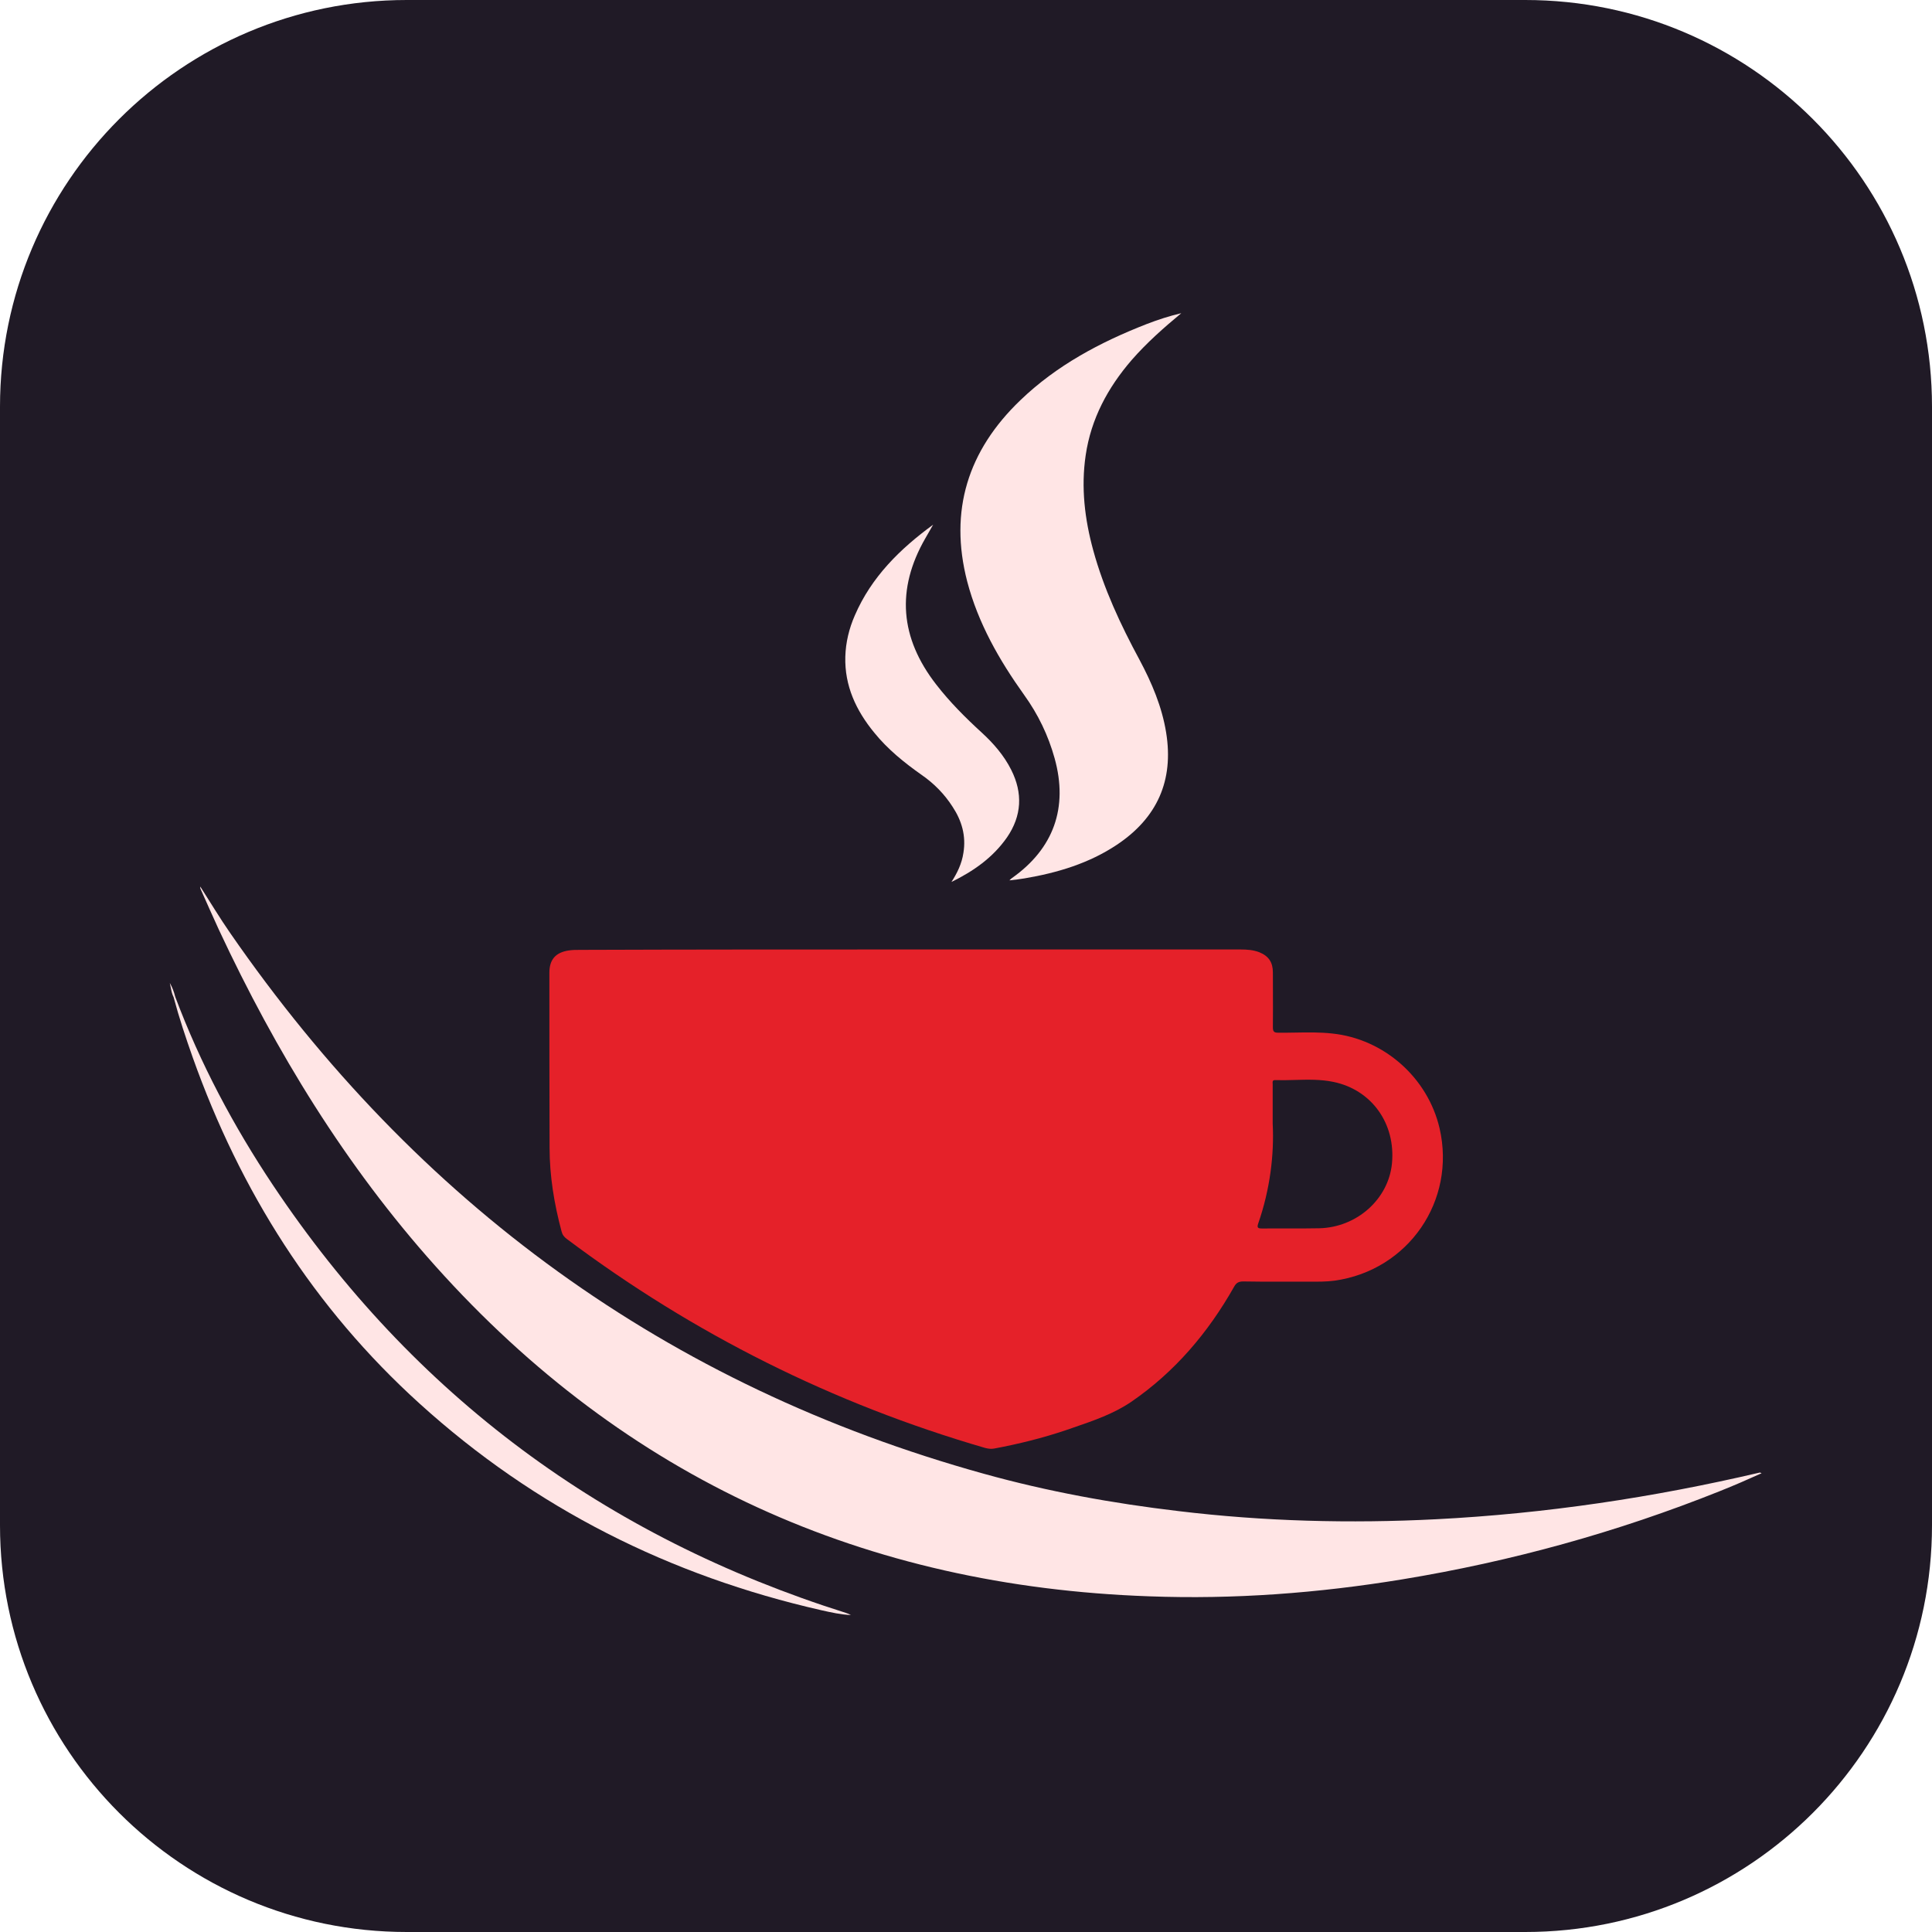
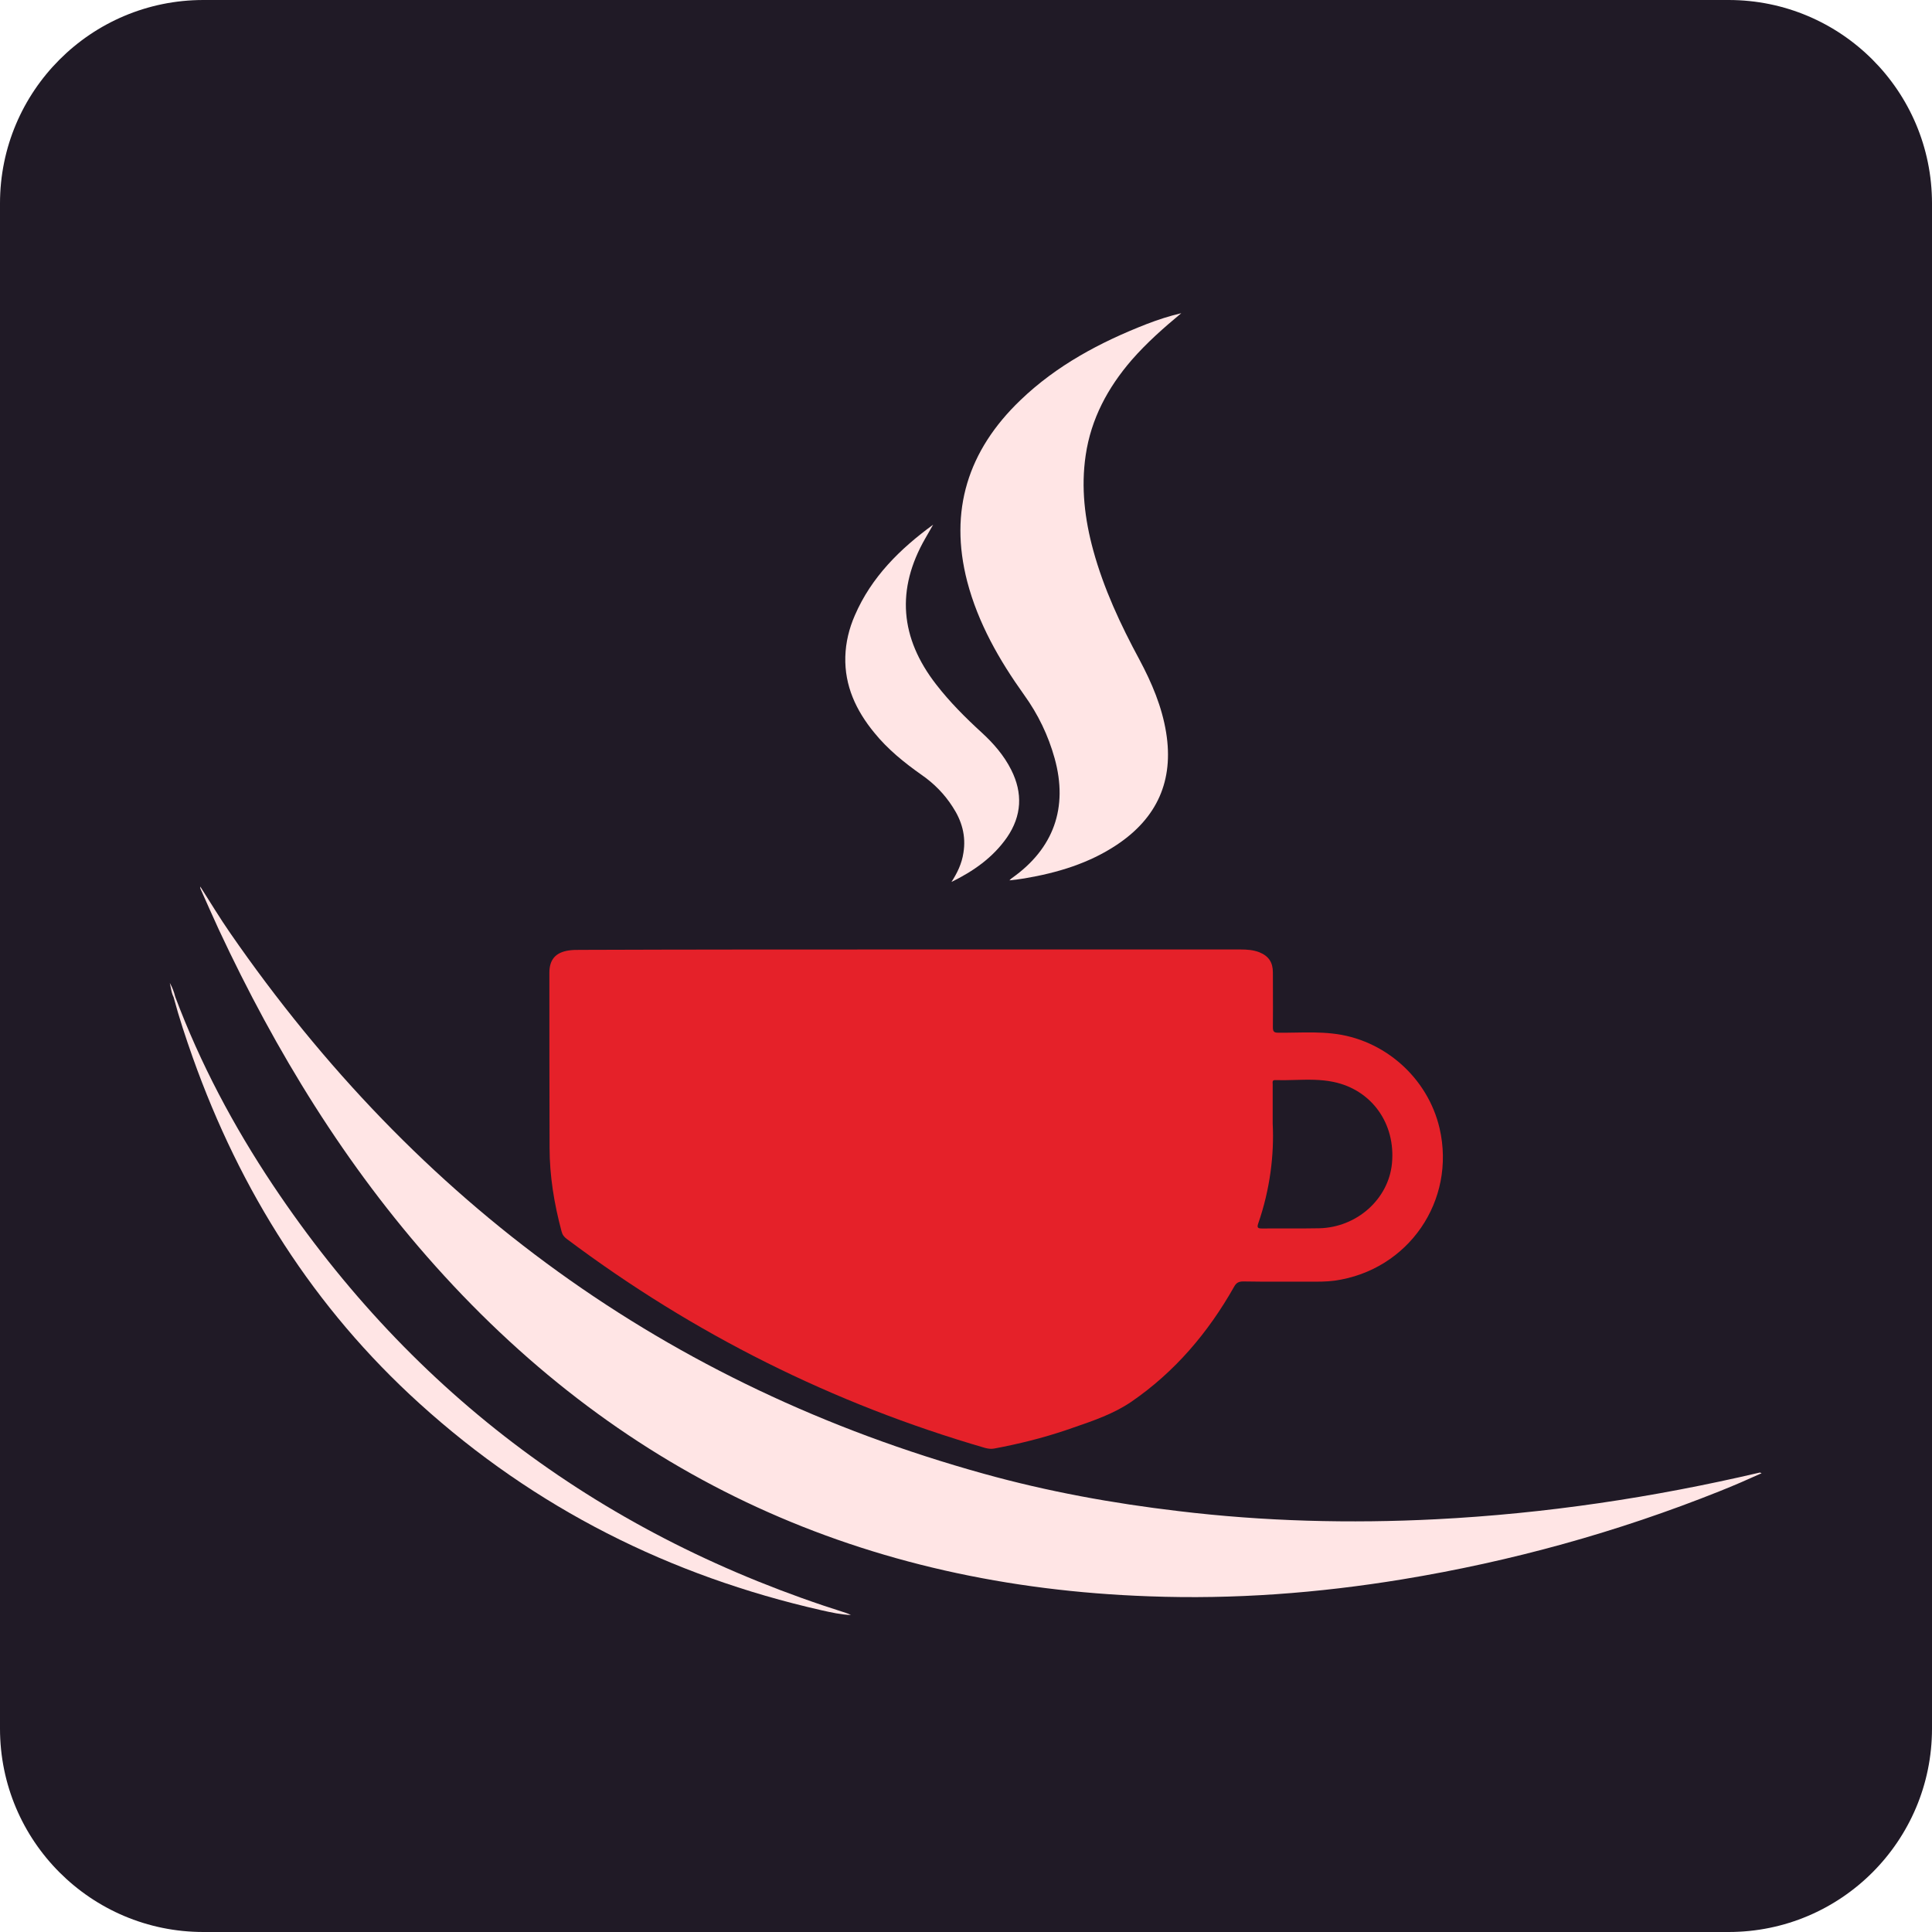
<svg xmlns="http://www.w3.org/2000/svg" width="247" height="247" viewBox="0 0 247 247" fill="none">
-   <rect width="247" height="247" rx="52" fill="#201A26" />
+   <rect width="247" height="247" rx="26" fill="#201A26" />
  <path d="M25.603 113.342C26.902 115.379 28.098 117.365 29.422 119.275C53.304 153.825 85.232 177.172 125.816 188.425C133.964 190.691 142.238 192.194 150.64 193.186C161.614 194.51 172.613 194.79 183.612 194.23C197.564 193.517 211.338 191.455 224.934 188.273C225.011 188.247 225.087 188.273 225.214 188.349C224.323 188.731 223.458 189.138 222.567 189.52C221.675 189.902 220.759 190.284 219.868 190.64C206.756 195.885 193.211 199.628 179.258 201.919C168.539 203.676 157.769 204.491 146.923 204.084C110.591 202.811 80.013 189.062 55.672 161.87C44.164 149.012 35.278 134.475 27.997 118.893C27.182 117.136 26.418 115.379 25.629 113.622C25.603 113.597 25.603 113.521 25.603 113.342Z" fill="#FFE5E5" />
  <path d="M151.023 40.041C148.783 41.9 146.593 43.835 144.684 46.024C141.628 49.563 139.49 53.535 138.802 58.194C138.191 62.319 138.675 66.367 139.77 70.365C141.119 75.278 143.258 79.861 145.677 84.342C147.255 87.296 148.554 90.351 149.088 93.661C150.081 99.797 147.942 104.558 142.799 107.995C139.21 110.388 135.187 111.585 130.986 112.298C130.375 112.4 129.764 112.476 129.051 112.553C129.204 112.4 129.28 112.323 129.356 112.272C134.703 108.504 136.587 103.259 134.83 96.945C134.016 94.017 132.717 91.319 130.935 88.849C127.752 84.393 125.053 79.683 123.653 74.336C121.311 65.272 123.755 57.583 130.451 51.167C135.085 46.712 140.635 43.758 146.568 41.441C148.019 40.881 149.496 40.398 151.023 40.041Z" fill="#FFE5E5" />
  <path d="M121.641 112.756C122.38 111.61 122.965 110.413 123.169 109.038C123.526 106.874 122.965 104.939 121.794 103.157C120.75 101.527 119.426 100.178 117.848 99.083C115.607 97.505 113.494 95.799 111.763 93.66C109.446 90.834 107.969 87.677 108.071 83.96C108.122 82.126 108.555 80.344 109.293 78.664C111.406 73.775 115.047 70.186 119.299 67.079C118.968 67.665 118.637 68.225 118.306 68.811C114.538 75.354 115.073 81.566 119.681 87.499C121.412 89.739 123.424 91.751 125.511 93.66C127.014 95.035 128.363 96.588 129.28 98.421C130.782 101.4 130.629 104.303 128.745 107.052C126.937 109.649 124.442 111.381 121.641 112.756Z" fill="#FFE5E5" />
-   <path d="M22.397 127.421C25.605 135.976 29.857 143.97 34.924 151.558C52.873 178.418 77.366 196.495 108.123 206.196C108.352 206.272 108.555 206.349 108.784 206.476C107.511 206.425 106.264 206.145 105.016 205.865C85.641 201.46 68.404 192.829 53.637 179.437C40.143 167.216 30.723 152.296 24.638 135.186C23.747 132.666 22.906 130.145 22.219 127.574C22.193 127.395 22.27 127.37 22.397 127.421Z" fill="#FFE5E5" />
+   <path d="M22.397 127.421C25.605 135.976 29.857 143.97 34.924 151.558C52.873 178.418 77.366 196.495 108.123 206.196C108.352 206.272 108.555 206.349 108.785 206.476C107.511 206.425 106.264 206.145 105.016 205.865C85.641 201.46 68.404 192.829 53.637 179.437C40.143 167.216 30.723 152.296 24.638 135.186C23.747 132.666 22.906 130.145 22.219 127.574C22.193 127.395 22.27 127.37 22.397 127.421Z" fill="#FFE5E5" />
  <path d="M22.396 127.421C22.346 127.472 22.295 127.523 22.244 127.574C21.913 126.988 21.862 126.301 21.709 125.664C22.015 126.199 22.244 126.784 22.396 127.421Z" fill="#FFE5E5" />
  <path fill-rule="evenodd" clip-rule="evenodd" d="M158.584 121.387H116.39C102.337 121.387 88.26 121.387 74.208 121.438C73.699 121.438 73.189 121.438 72.706 121.514C71.025 121.769 70.236 122.685 70.236 124.366C70.236 131.826 70.236 139.26 70.261 146.694C70.261 150.335 70.847 153.9 71.789 157.413C71.891 157.846 72.12 158.152 72.477 158.406C88.669 170.551 106.492 179.462 125.944 185.114C126.351 185.216 126.707 185.267 127.115 185.191C130.246 184.605 133.327 183.841 136.332 182.823C136.651 182.712 136.971 182.602 137.291 182.492C139.829 181.62 142.368 180.748 144.606 179.233C150.182 175.414 154.459 170.373 157.769 164.517C158.049 164.008 158.355 163.829 158.94 163.829C160.735 163.868 162.514 163.863 164.301 163.858C164.898 163.856 165.496 163.855 166.095 163.855C166.545 163.847 166.992 163.851 167.438 163.854C168.507 163.863 169.567 163.871 170.627 163.728C180.047 162.404 186.183 153.518 184.045 144.25C182.542 137.783 176.941 132.818 170.321 132.131C168.763 131.958 167.192 131.985 165.626 132.012C164.89 132.025 164.154 132.037 163.422 132.029C162.861 132.029 162.734 131.876 162.734 131.316C162.751 129.756 162.745 128.206 162.74 126.653C162.737 125.875 162.734 125.096 162.734 124.315C162.734 123.042 162.199 122.227 161.003 121.743C160.214 121.438 159.399 121.387 158.584 121.387ZM162.709 138.649V143.639C162.912 147.586 162.378 152.067 160.85 156.446C160.672 156.981 160.85 157.057 161.334 157.057C162.381 157.046 163.424 157.049 164.467 157.052C165.856 157.056 167.244 157.061 168.641 157.031C173.478 156.93 177.527 153.289 177.959 148.731C178.443 143.665 175.388 139.336 170.474 138.318C168.844 137.978 167.18 138.024 165.52 138.069C164.691 138.092 163.862 138.114 163.04 138.089C162.676 138.067 162.69 138.298 162.703 138.523C162.706 138.566 162.709 138.608 162.709 138.649Z" fill="#E52129" />
</svg>
